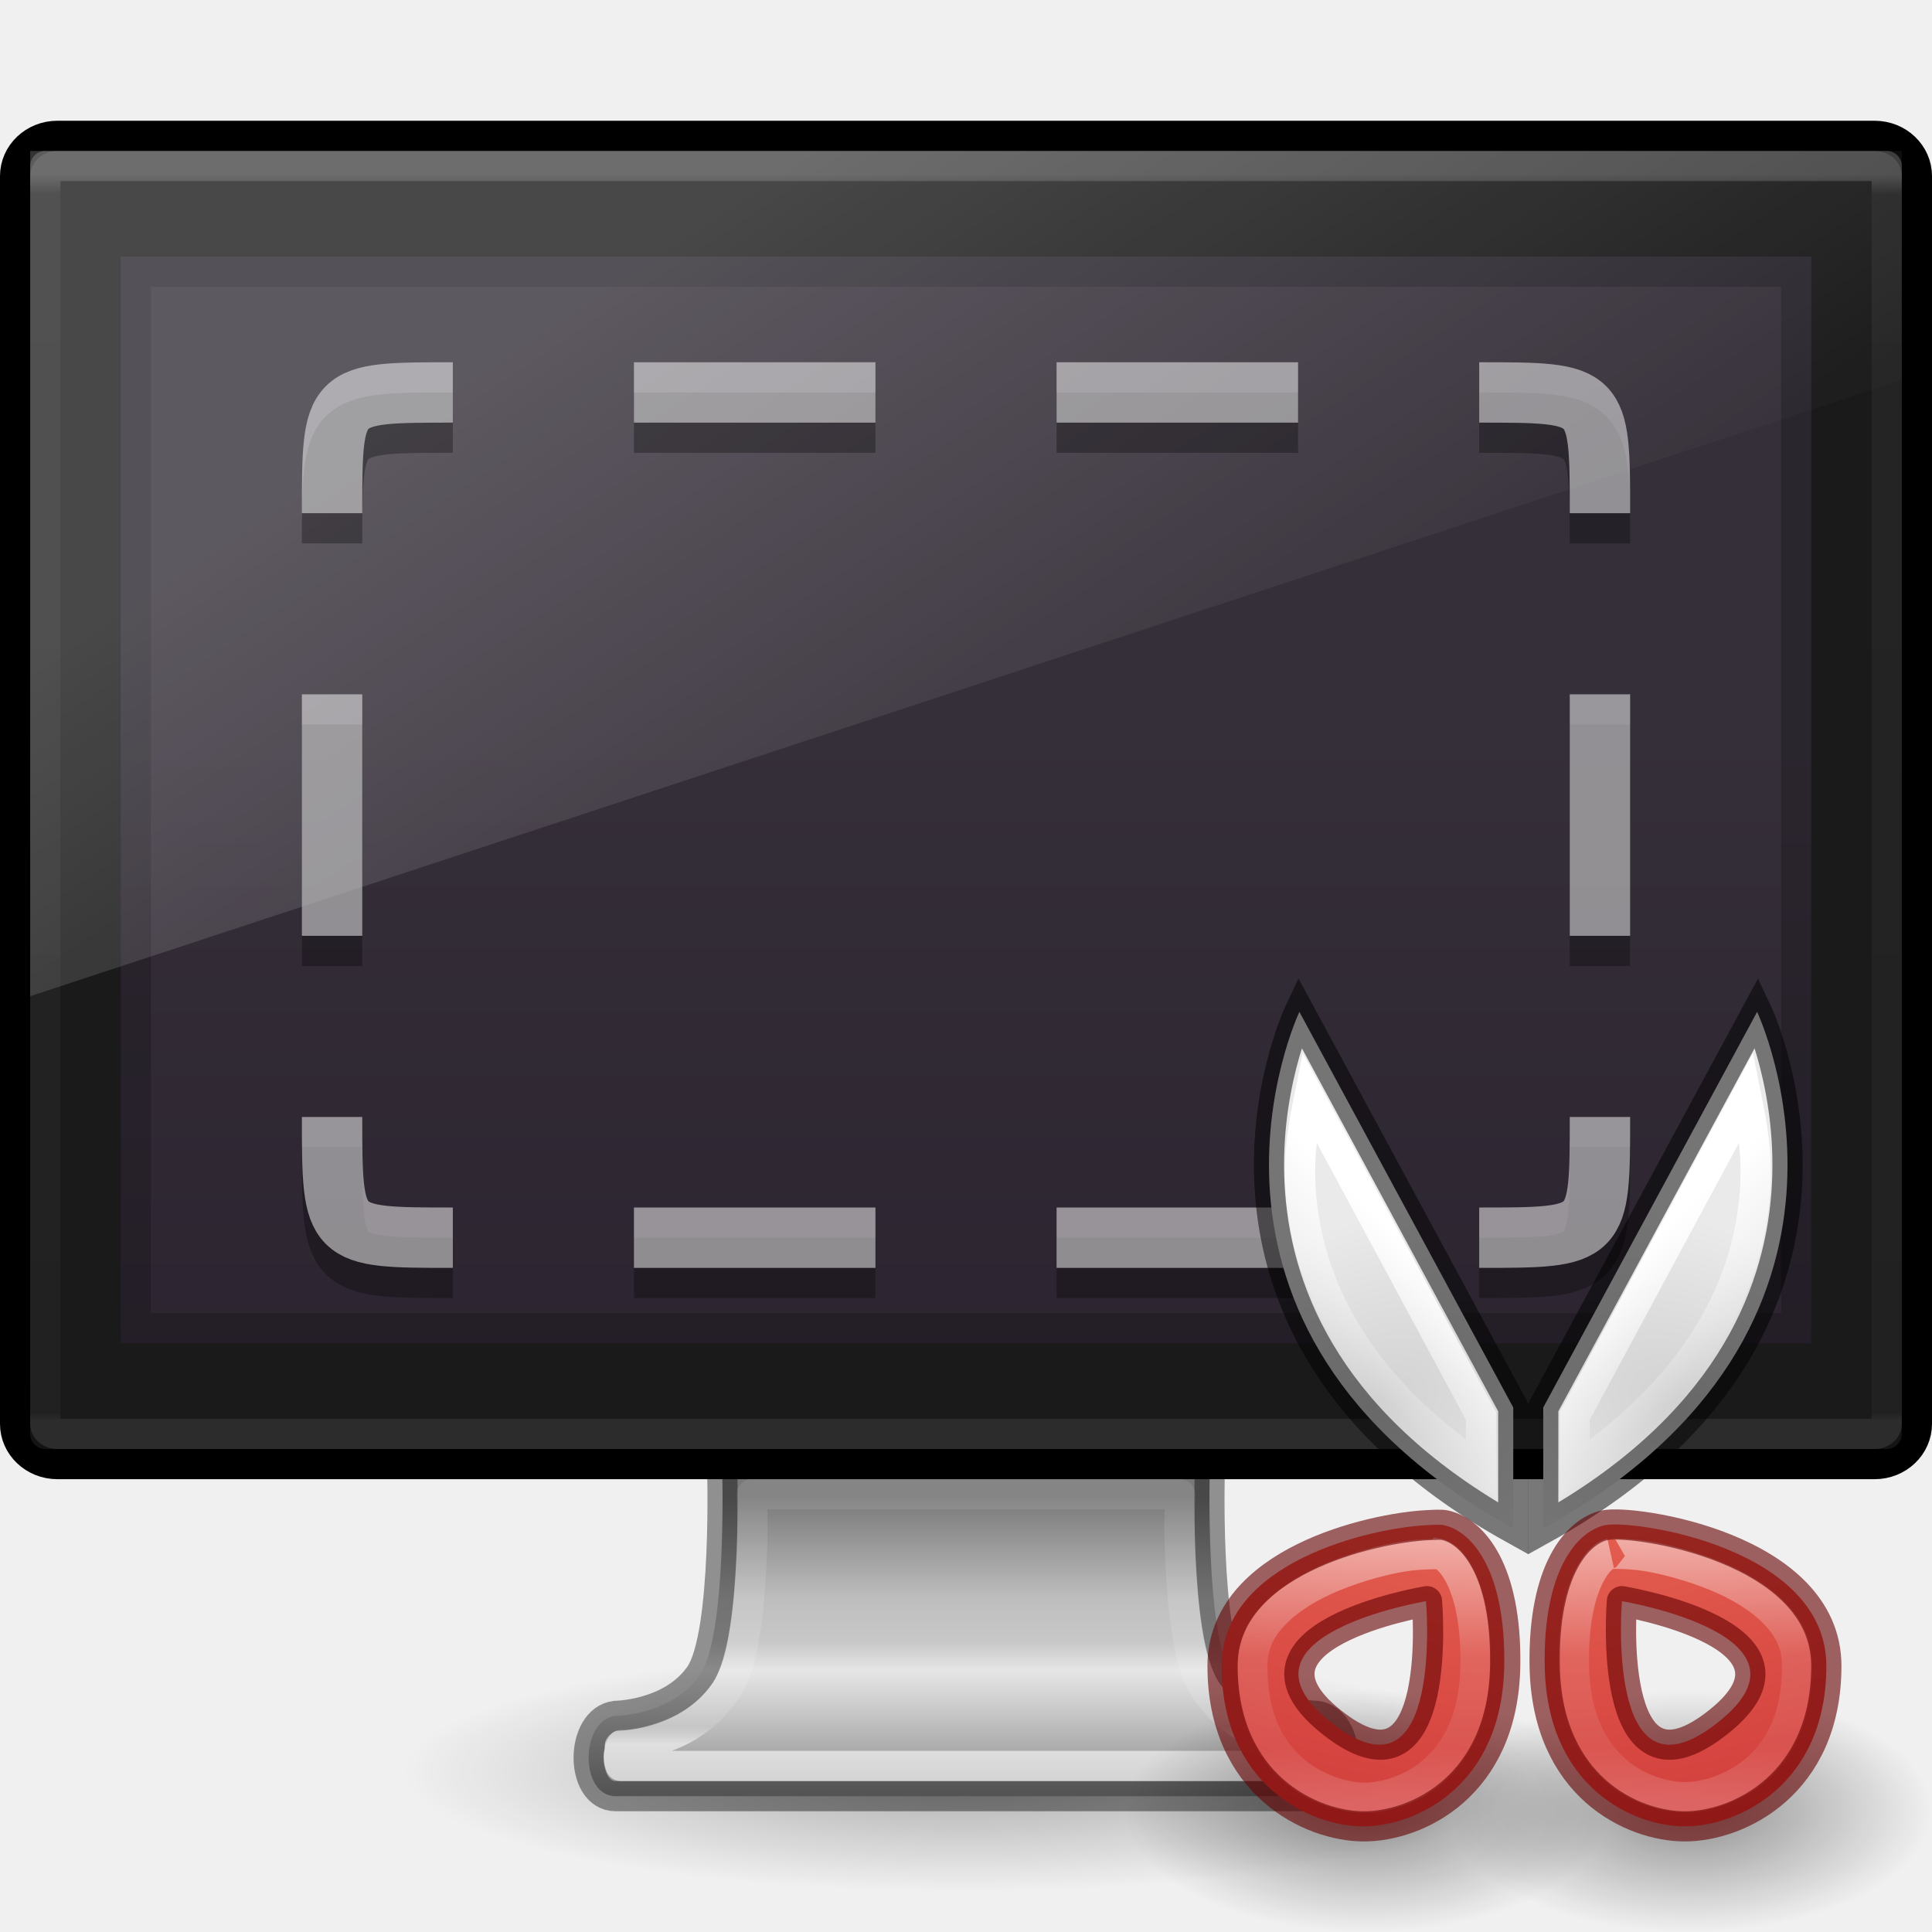
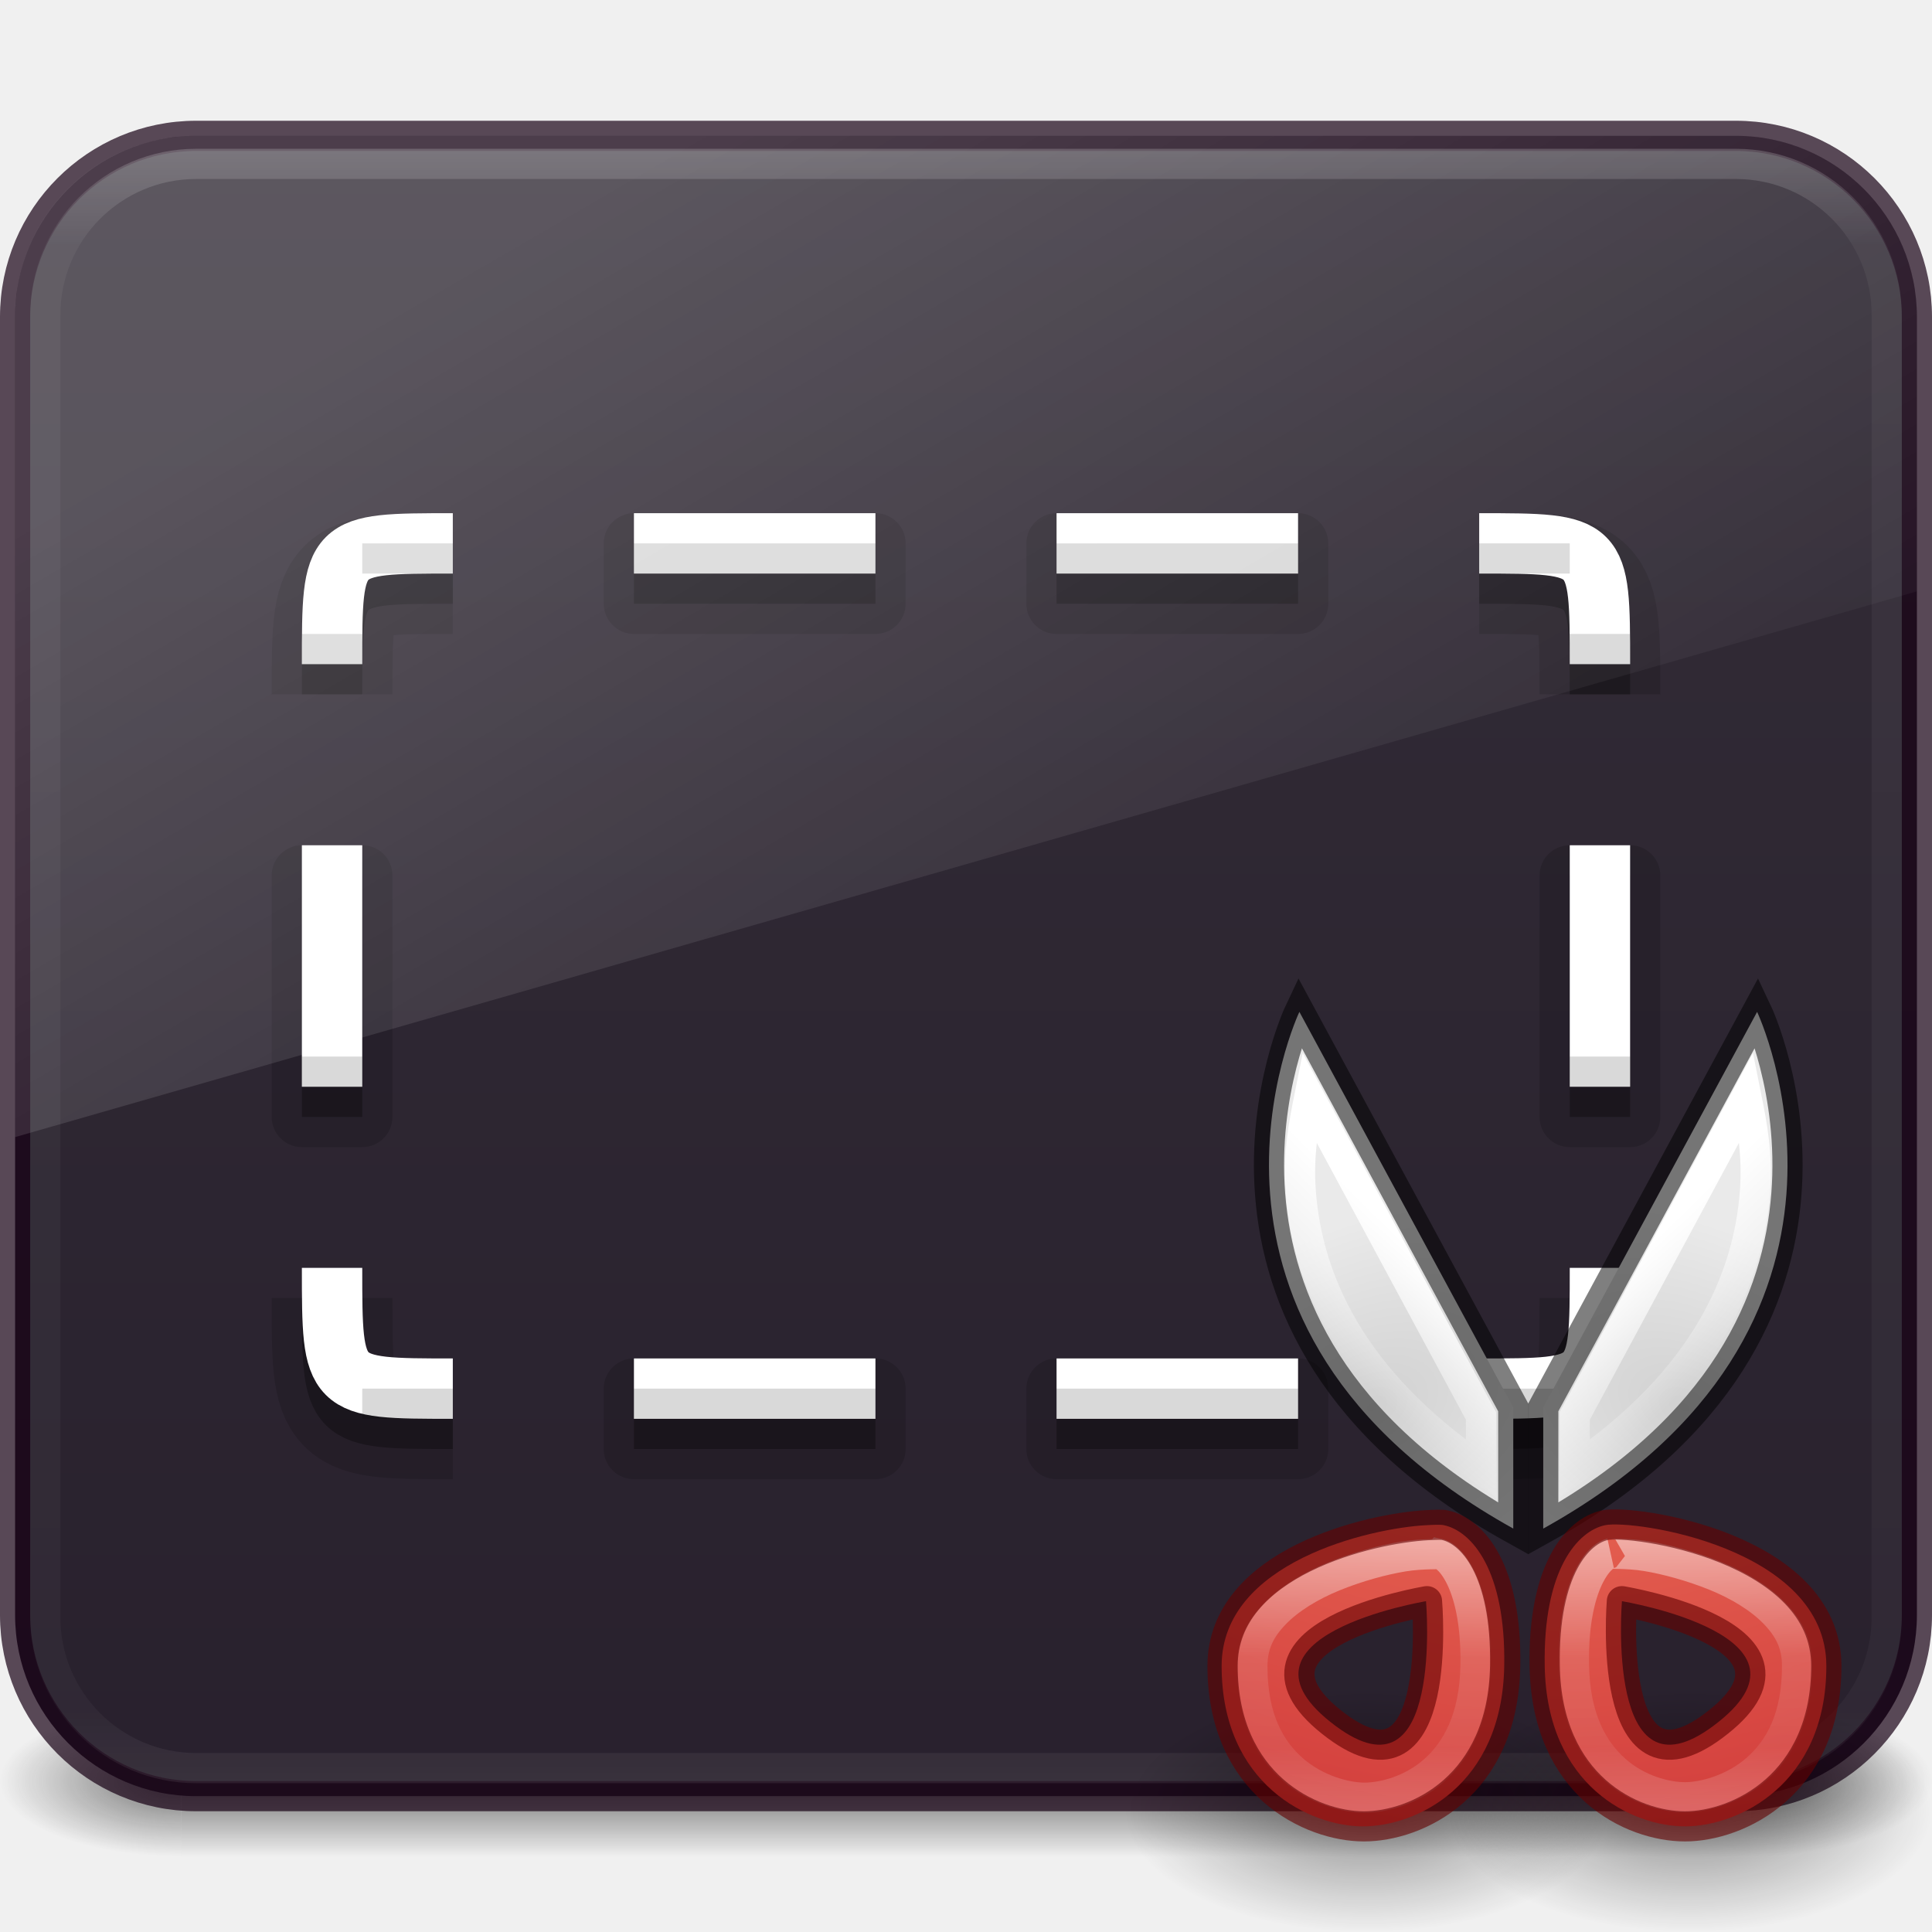
<svg xmlns="http://www.w3.org/2000/svg" xmlns:xlink="http://www.w3.org/1999/xlink" id="svg4569" height="64" width="64" version="1.0">
  <defs id="defs4571">
    <linearGradient id="linearGradient4917">
      <stop offset="0" style="stop-color:#ffffff;stop-opacity:1" id="stop4919" />
      <stop offset="0.444" style="stop-color:#ffffff;stop-opacity:0.235" id="stop4921" />
      <stop offset="0.778" style="stop-color:#ffffff;stop-opacity:0.157" id="stop4923" />
      <stop offset="1" style="stop-color:#ffffff;stop-opacity:0.392" id="stop4925" />
    </linearGradient>
    <linearGradient id="linearGradient4685">
      <stop offset="0" style="stop-color:#ffffff;stop-opacity:1" id="stop4687" />
      <stop offset="1" style="stop-color:#ffffff;stop-opacity:0" id="stop4689" />
    </linearGradient>
-     <linearGradient id="linearGradient4084">
-       <stop offset="0" style="stop-color:#ffffff;stop-opacity:1" id="stop4086" />
-       <stop offset="0.016" style="stop-color:#ffffff;stop-opacity:0.235" id="stop4088" />
-       <stop offset="0.993" style="stop-color:#ffffff;stop-opacity:0.157" id="stop4090" />
-       <stop offset="1" style="stop-color:#ffffff;stop-opacity:0.392" id="stop4092" />
-     </linearGradient>
-     <linearGradient id="linearGradient3912">
-       <stop offset="0" style="stop-color:#787878;stop-opacity:1" id="stop3914" />
-       <stop offset="0.35" style="stop-color:#bebebe;stop-opacity:1" id="stop3916" />
-       <stop offset="0.494" style="stop-color:#c8c8c8;stop-opacity:1" id="stop3918" />
-       <stop offset="0.589" style="stop-color:#e6e6e6;stop-opacity:1" id="stop3920" />
-       <stop offset="1" style="stop-color:#8c8c8c;stop-opacity:1" id="stop3922" />
-     </linearGradient>
-     <linearGradient id="linearGradient10691-1">
-       <stop offset="0" style="stop-color:#000000;stop-opacity:1" id="stop10693-3" />
-       <stop offset="1" style="stop-color:#000000;stop-opacity:0" id="stop10695-1" />
-     </linearGradient>
-     <linearGradient gradientTransform="matrix(1.311155,0,0,1.333703,-437.614,-66.53289)" gradientUnits="userSpaceOnUse" xlink:href="#linearGradient3912" id="linearGradient2451" y2="94.396" x2="361.106" y1="87.05" x1="361.106" />
-     <radialGradient gradientTransform="matrix(2.582401,0,0,0.5533716,14.69091,17.92982)" gradientUnits="userSpaceOnUse" xlink:href="#linearGradient10691-1" id="radialGradient2456" fy="73.616" fx="6.703" r="7.228" cy="73.616" cx="6.703" />
    <linearGradient id="outerBackgroundGradient-5-0">
      <stop offset="0" style="stop-color:#261e2b;stop-opacity:1" id="stop3864-8-6-4" />
      <stop offset="1" style="stop-color:#352f39;stop-opacity:1" id="stop3866-9-1-86" />
-     </linearGradient>
-     <linearGradient id="linearGradient3880">
-       <stop offset="0" style="stop-color:#ffffff;stop-opacity:1" id="stop3883" />
-       <stop offset="1" style="stop-color:#ffffff;stop-opacity:0" id="stop3885" />
-     </linearGradient>
-     <linearGradient gradientTransform="matrix(1.55,0,0,1.555555,-0.5500058,17.44445)" gradientUnits="userSpaceOnUse" xlink:href="#linearGradient3880" id="linearGradient3141" y2="12" x2="20" y1="-3" x1="10" />
-     <linearGradient gradientTransform="matrix(1.648649,0,0,1.135135,-7.56758,-0.7432308)" gradientUnits="userSpaceOnUse" xlink:href="#linearGradient4084" id="linearGradient3144" y2="42.121" x2="24" y1="5.753" x1="24" />
-     <linearGradient gradientTransform="matrix(1.4,0,0,1.565217,2.599995,21.02178)" gradientUnits="userSpaceOnUse" xlink:href="#outerBackgroundGradient-5-0" id="linearGradient3148" y2="2" x2="15" y1="24.619" x1="15" />
-     <linearGradient gradientTransform="matrix(1.216216,0,0,0.8378379,2.666359,14.97738)" gradientUnits="userSpaceOnUse" xlink:href="#linearGradient4054-5" id="linearGradient3152-7" y2="40.265" x2="25.005" y1="51.076" x1="25.005" />
-     <linearGradient id="linearGradient4054-5">
-       <stop offset="0" style="stop-color:#ffffff;stop-opacity:1" id="stop4056-0" />
-       <stop offset="0.063" style="stop-color:#ffffff;stop-opacity:0.235" id="stop4058-4" />
-       <stop offset="0.969" style="stop-color:#ffffff;stop-opacity:0.157" id="stop4060-4" />
-       <stop offset="1" style="stop-color:#ffffff;stop-opacity:0.392" id="stop4062-0" />
    </linearGradient>
    <linearGradient id="linearGradient3764">
      <stop offset="0" style="stop-color:#d1d1d1;stop-opacity:1" id="stop3766" />
      <stop offset="1" style="stop-color:#eaeaea;stop-opacity:1" id="stop3768" />
    </linearGradient>
    <linearGradient id="linearGradient8838">
      <stop offset="0" style="stop-color:#000000;stop-opacity:1" id="stop8840" />
      <stop offset="1" style="stop-color:#000000;stop-opacity:0" id="stop8842" />
    </linearGradient>
    <radialGradient gradientTransform="matrix(0.7549071,0,0,0.377588,8.702386,58.25133)" gradientUnits="userSpaceOnUse" xlink:href="#linearGradient8838" id="radialGradient4440" fy="4.625" fx="62.625" r="10.625" cy="4.625" cx="62.625" />
    <radialGradient gradientTransform="matrix(0.7549071,0,0,0.377588,-1.992131,58.25133)" gradientUnits="userSpaceOnUse" xlink:href="#linearGradient8838" id="radialGradient4443" fy="4.625" fx="62.625" r="10.625" cy="4.625" cx="62.625" />
    <linearGradient id="linearGradient4685-6">
      <stop offset="0" style="stop-color:#ffffff;stop-opacity:1" id="stop4687-7" />
      <stop offset="1" style="stop-color:#ffffff;stop-opacity:0" id="stop4689-3" />
    </linearGradient>
    <linearGradient id="linearGradient4917-1">
      <stop offset="0" style="stop-color:#ffffff;stop-opacity:1" id="stop4919-1" />
      <stop offset="0.444" style="stop-color:#ffffff;stop-opacity:0.235" id="stop4921-5" />
      <stop offset="0.778" style="stop-color:#ffffff;stop-opacity:0.157" id="stop4923-1" />
      <stop offset="1" style="stop-color:#ffffff;stop-opacity:0.392" id="stop4925-2" />
    </linearGradient>
    <linearGradient id="linearGradient3242-7">
      <stop id="stop3244-6" style="stop-color:#f89b7e;stop-opacity:1" offset="0" />
      <stop id="stop3246-7" style="stop-color:#e35d4f;stop-opacity:1" offset="0.262" />
      <stop id="stop3248-8" style="stop-color:#c6262e;stop-opacity:1" offset="0.661" />
      <stop id="stop3250-6" style="stop-color:#690b2c;stop-opacity:1" offset="1" />
    </linearGradient>
    <radialGradient r="3.527" fy="1039.7" fx="15" cy="1039.7" cx="15" gradientTransform="matrix(-0.7581161,-1.516762,-2.274322,1.137577,2421.339,-1113.363)" gradientUnits="userSpaceOnUse" id="radialGradient3125" xlink:href="#linearGradient3764" />
    <linearGradient y2="43" x2="59" y1="40" x1="56" gradientUnits="userSpaceOnUse" id="linearGradient3127" xlink:href="#linearGradient4685-6" />
    <radialGradient r="3.527" fy="1039.7" fx="15" cy="1039.7" cx="15" gradientTransform="matrix(0.7581161,-1.516762,2.274322,1.137577,-2320.005,-1113.363)" gradientUnits="userSpaceOnUse" id="radialGradient3129" xlink:href="#linearGradient3764" />
    <linearGradient y2="43" x2="59" y1="40" x1="56" gradientUnits="userSpaceOnUse" id="linearGradient3131" xlink:href="#linearGradient4685" />
    <radialGradient r="12.672" fy="9.994" fx="8.276" cy="9.994" cx="8.276" gradientTransform="matrix(0,3.561354,-4.372204,0,94.71793,9.730338)" gradientUnits="userSpaceOnUse" id="radialGradient3139" xlink:href="#linearGradient3242-7" />
    <linearGradient y2="72.33" x2="61.183" y1="64.032" x1="61.147" gradientTransform="matrix(1.036845,0,-0.00451336,1.084599,-6.11049,-18.44944)" gradientUnits="userSpaceOnUse" id="linearGradient3142" xlink:href="#linearGradient4917" />
    <linearGradient y2="72.33" x2="61.183" y1="64.032" x1="61.147" gradientTransform="matrix(1.036845,0,-0.00451336,1.084599,-6.11049,-18.44944)" gradientUnits="userSpaceOnUse" id="linearGradient3145" xlink:href="#linearGradient4917-1" />
+     <linearGradient x1="24" y1="5" x2="24" y2="43" id="linearGradient3381-5-4" xlink:href="#linearGradient3924-2-2-5-8" gradientUnits="userSpaceOnUse" gradientTransform="matrix(1.648649,0,0,1.436283,-7.567569,-2.470778)" />
+     <linearGradient id="linearGradient3924-2-2-5-8">
+       <stop id="stop3926-9-4-9-6" style="stop-color:#ffffff;stop-opacity:1" offset="0" />
+       <stop id="stop3928-9-8-6-5" style="stop-color:#ffffff;stop-opacity:0.235" offset="0.063" />
+       <stop id="stop3930-3-5-1-7" style="stop-color:#ffffff;stop-opacity:0.157" offset="0.951" />
+       <stop id="stop3932-8-0-4-8" style="stop-color:#ffffff;stop-opacity:0.392" offset="1" />
+     </linearGradient>
+     <linearGradient x1="25.058" y1="47.028" x2="25.058" y2="39.999" id="linearGradient6394" xlink:href="#linearGradient3702-501-757-8-4-1-1" gradientUnits="userSpaceOnUse" gradientTransform="matrix(1.857143,0,0,0.7142857,-12.57143,27.92857)" />
+     <linearGradient id="linearGradient3702-501-757-8-4-1-1">
+       <stop id="stop2895-8-9-9-1" style="stop-color:#181818;stop-opacity:0" offset="0" />
+       <stop id="stop2897-7-8-7-7" style="stop-color:#181818;stop-opacity:1" offset="0.5" />
+       <stop id="stop2899-4-5-1-5" style="stop-color:#181818;stop-opacity:0" offset="1" />
+     </linearGradient>
+     <radialGradient cx="4.993" cy="43.5" r="2.5" fx="4.993" fy="43.5" id="radialGradient3339-1-4" xlink:href="#linearGradient3688-464-309-9-2-4-2" gradientUnits="userSpaceOnUse" gradientTransform="matrix(2.404541,0,0,1,-18.01424,-102.5)" />
+     <linearGradient id="linearGradient3688-464-309-9-2-4-2">
+       <stop id="stop2889-7-9-6-9" style="stop-color:#181818;stop-opacity:1" offset="0" />
+       <stop id="stop2891-6-6-1-7" style="stop-color:#181818;stop-opacity:0" offset="1" />
+     </linearGradient>
+     <radialGradient cx="4.993" cy="43.5" r="2.5" fx="4.993" fy="43.5" id="radialGradient3337-2-2" xlink:href="#linearGradient3688-464-309-9-2-4-2" gradientUnits="userSpaceOnUse" gradientTransform="matrix(2.404541,0,0,1,45.98575,15.5)" />
+     <linearGradient xlink:href="#outerBackgroundGradient-5-0" id="linearGradient1272-6" gradientUnits="userSpaceOnUse" gradientTransform="matrix(2.333333,0,0,2.037037,-136.8048,-122.6762)" x1="18.567" y1="95.481" x2="18.567" y2="57.831" />
+     <linearGradient xlink:href="#linearGradient4685" id="linearGradient2019" gradientUnits="userSpaceOnUse" gradientTransform="matrix(2.458657,0,0,2.149871,-19.49175,21.19897)" x1="10" y1="-3" x2="20" y2="12" />
  </defs>
-   <path style="opacity:0.3;fill:url(#radialGradient2456);fill-opacity:1;fill-rule:nonzero;stroke:none;stroke-width:0.8;marker:none;visibility:visible;display:inline;overflow:visible" id="path2589" d="m 50.667,58.667 c 0,2.209 -8.357,4 -18.667,4 -10.309,0 -18.667,-1.791 -18.667,-4 0,-2.209 8.357,-4 18.667,-4 10.309,0 18.667,1.791 18.667,4 l 0,0 z" />
-   <path style="fill:url(#linearGradient2451);fill-opacity:1;fill-rule:nonzero;stroke:none;stroke-width:0.998;marker:none;visibility:visible;display:inline;overflow:visible;enable-background:new" id="rect1789" d="m 23.92,48.499 c 0,0 0.187,5.678 -0.744,7.001 -0.93,1.323 -2.782,1.339 -2.782,1.339 -1.188,0.139 -1.198,2.662 0,2.662 l 23.212,0 c 1.198,0 1.188,-2.524 0,-2.662 0,0 -1.851,-0.015 -2.782,-1.339 -0.93,-1.323 -0.744,-7.001 -0.744,-7.001 l -16.16,0 0,0 z" />
-   <rect style="fill:#1a1a1a;fill-opacity:1;stroke:#000000;stroke-width:1;stroke-linecap:round;stroke-linejoin:round;stroke-miterlimit:4;stroke-opacity:1;stroke-dasharray:none;stroke-dashoffset:0.5" id="rect2722" y="4.5" x="0.5" ry="1.333" rx="1.4" height="44" width="63" />
-   <path style="fill:url(#linearGradient3148);fill-opacity:1;stroke:none;display:inline" id="rect2722-0" d="m 4,8.5 56,0 0,36 -56,0 z" />
-   <path style="opacity:0.2;fill:#000000;fill-opacity:1;stroke:none;display:inline" id="path3942" d="m 4,8.5 0,36 56,0 0,-36 -56,0 z m 1,1 54,0 0,34 -54,0 0,-34 z" />
-   <rect style="opacity:0.2;fill:none;stroke:url(#linearGradient3144);stroke-width:1;stroke-linecap:round;stroke-linejoin:round;stroke-miterlimit:4;stroke-opacity:1;stroke-dasharray:none;stroke-dashoffset:0" id="rect6741" y="5.5" x="1.5" ry="0" rx="0" height="42" width="61" />
-   <path style="opacity:0.2;fill:url(#linearGradient3141);fill-opacity:1;stroke:none;display:inline" id="rect3872" d="M 1,5 1,33 63,12.583 63,5 z" />
-   <path style="opacity:0.4;color:#000000;fill:none;stroke:#000000;stroke-width:0.998;stroke-linecap:round;stroke-linejoin:round;stroke-miterlimit:4;stroke-opacity:1;stroke-dasharray:none;stroke-dashoffset:0.5;marker:none;visibility:visible;display:inline;overflow:visible;enable-background:new" id="rect1789-9" d="m 23.92,48.499 c 0,0 0.187,5.678 -0.744,7.001 -0.93,1.323 -2.782,1.339 -2.782,1.339 -1.188,0.139 -1.198,2.662 0,2.662 l 23.212,0 c 1.198,0 1.188,-2.524 0,-2.662 0,0 -1.851,-0.015 -2.782,-1.339 -0.93,-1.323 -0.744,-7.001 -0.744,-7.001 l -16.16,0 0,0 z" />
-   <path style="opacity:0.6;color:#000000;fill:none;stroke:url(#linearGradient3152-7);stroke-width:1;stroke-linecap:round;stroke-linejoin:round;stroke-miterlimit:4;stroke-opacity:1;stroke-dasharray:none;stroke-dashoffset:0;marker:none;visibility:visible;display:inline;overflow:visible;enable-background:accumulate" id="path4043" d="m 24.906,49.5 c 0.011,0.552 0.043,0.95 0,2.031 C 24.874,52.347 24.808,53.221 24.688,54 24.567,54.779 24.436,55.443 24,56.062 c -1.194,1.698 -3.116,1.749 -3.406,1.75 -0.035,0.061 -0.093,0.236 -0.094,0.406 -2.61e-4,0.137 0.041,0.224 0.062,0.281 l 22.875,0 c 0.022,-0.057 0.063,-0.144 0.062,-0.281 -3.15e-4,-0.17 -0.058,-0.346 -0.094,-0.406 C 43.116,57.811 41.194,57.76 40,56.062 39.564,55.443 39.433,54.779 39.312,54 c -0.12,-0.779 -0.186,-1.653 -0.219,-2.469 -0.043,-1.081 -0.011,-1.479 0,-2.031 l -14.188,0 z m 18.5,8.312 c -0.035,-0.06 0.014,0.026 0.062,0.031 l 0,-0.031 c -0.005,3.2e-5 -0.055,2.9e-5 -0.062,0 z m -22.812,0 c -0.007,2.9e-5 -0.057,3.2e-5 -0.062,0 -3.58e-4,-2e-6 3.46e-4,0.031 0,0.031 0.048,-0.006 0.098,-0.092 0.062,-0.031 z" />
+   <g id="g3494">
+     <rect style="opacity:0.6;fill:url(#radialGradient3337-2-2);fill-opacity:1;stroke:none;stroke-width:1.062" id="rect2801-5-5-7-9" y="56.5" x="58" height="5" width="6" />
+     <rect style="opacity:0.6;fill:url(#radialGradient3339-1-4);fill-opacity:1;stroke:none;stroke-width:1.062" id="rect3696-3-0-3-7" transform="scale(-1)" y="-61.5" x="-6" height="5" width="6" />
+     <rect style="opacity:0.6;fill:url(#linearGradient6394);fill-opacity:1;stroke:none;stroke-width:1.062" id="rect3700-5-6-8-4" y="56.5" x="6" height="5" width="52" />
+   </g>
+   <rect style="color:#000000;display:inline;overflow:visible;visibility:visible;fill:url(#linearGradient1272-6);fill-opacity:1;fill-rule:nonzero;stroke:#170014;stroke-width:1;stroke-opacity:0.7;marker:none;enable-background:accumulate;font-variation-settings:normal;opacity:1;vector-effect:none;stroke-linecap:butt;stroke-linejoin:miter;stroke-miterlimit:4;stroke-dasharray:none;stroke-dashoffset:0;-inkscape-stroke:none;stop-color:#000000;stop-opacity:1" id="rect5505-21-1-5" y="4.5" x="0.5" ry="6" rx="6" height="55" width="63" />
+   <rect style="opacity:0.2;fill:none;stroke:url(#linearGradient3381-5-4);stroke-width:1;stroke-linecap:round;stroke-linejoin:round;stroke-miterlimit:4;stroke-dasharray:none;stroke-dashoffset:0;stroke-opacity:1" id="rect6741-5-0-2-3-6" y="5.429" x="1.5" ry="5" height="53.142" width="61" rx="5" />
+   <g id="g2822" transform="translate(0,-0.9997523)" style="opacity:0.15">
+     <path id="path2387-7-3" style="fill:none;stroke:#000000;stroke-width:4;stroke-linecap:butt;stroke-linejoin:miter;stroke-miterlimit:4;stroke-dasharray:none;stroke-opacity:1" d="m 15,20 c -4,0 -4,0 -4,4 m 0,20 c 0,4 0,4 4,4 m 38,-24 c 0,-4 0,-4 -4,-4 m 0,28 c 4,0 4,0 4,-4" />
+     <path id="path4577-1" style="fill:#000000;fill-opacity:1;fill-rule:evenodd;stroke:none" d="m 21,16 a 1,1 0 0 0 -1,1 v 2 a 1,1 0 0 0 1,1 h 8 a 1,1 0 0 0 1,-1 v -2 a 1,1 0 0 0 -1,-1 z m 14,0 a 1,1 0 0 0 -1,1 v 2 a 1,1 0 0 0 1,1 h 8 a 1,1 0 0 0 1,-1 V 17 A 1,1 0 0 0 43,16 Z M 10,27 a 1,1 0 0 0 -1,1 v 8 a 1,1 0 0 0 1,1 h 2 a 1,1 0 0 0 1,-1 v -8 a 1,1 0 0 0 -1,-1 z m 42,0 a 1,1 0 0 0 -1,1 v 8 a 1,1 0 0 0 1,1 h 2 a 1,1 0 0 0 1,-1 V 28 A 1,1 0 0 0 54,27 Z M 21,44 a 1,1 0 0 0 -1,1 v 2 a 1,1 0 0 0 1,1 h 8 a 1,1 0 0 0 1,-1 v -2 a 1,1 0 0 0 -1,-1 z m 14,0 a 1,1 0 0 0 -1,1 v 2 a 1,1 0 0 0 1,1 h 8 a 1,1 0 0 0 1,-1 v -2 a 1,1 0 0 0 -1,-1 z" transform="translate(0,2)" />
+   </g>
+   <g style="opacity:0.3;fill:#000000" id="g4587-1" transform="translate(0.395366,7.163307)">
+     <path style="fill:none;stroke:#000000;stroke-width:2;stroke-linecap:butt;stroke-linejoin:miter;stroke-miterlimit:4;stroke-dasharray:none;stroke-opacity:1" id="path4585-4" d="m 48.605,39.837 c 4,0 4,0 4,-4" />
+     <path style="fill:none;stroke:#000000;stroke-width:2;stroke-linecap:butt;stroke-linejoin:miter;stroke-miterlimit:4;stroke-dasharray:none;stroke-opacity:1" id="path4583-2" d="m 52.605,15.837 c 0,-4 0,-4 -4,-4" />
+     <path style="fill:none;stroke:#000000;stroke-width:2;stroke-linecap:butt;stroke-linejoin:miter;stroke-miterlimit:4;stroke-dasharray:none;stroke-opacity:1" id="path4581-8" d="m 10.605,35.837 c 0,4 0,4 4,4" />
+     <path style="fill:none;stroke:#000000;stroke-width:2;stroke-linecap:butt;stroke-linejoin:miter;stroke-miterlimit:4;stroke-dasharray:none;stroke-opacity:1" id="path2387-7-9" d="m 14.605,11.837 c -4,0 -4,0 -4,4" />
+     <path style="fill:#000000;fill-opacity:1;fill-rule:evenodd;stroke:none" id="path4577-3" d="m 51.605,21.837 h 2 v 8 h -2 z" />
+     <path style="fill:#000000;fill-opacity:1;fill-rule:evenodd;stroke:none" id="path4573-8" d="m 28.605,38.837 v 2 h -8 v -2 z" />
+     <path style="fill:#000000;fill-opacity:1;fill-rule:evenodd;stroke:none" id="path4571-8" d="m 42.605,38.837 v 2 h -8 v -2 z" />
+     <path style="fill:#000000;fill-opacity:1;fill-rule:evenodd;stroke:none" id="path4567-7" d="M 11.605,29.837 H 9.605 v -8 h 2 z" />
+     <path style="fill:#000000;fill-opacity:1;fill-rule:evenodd;stroke:none" id="path4565-7" d="m 34.605,12.837 v -2 h 8 v 2 z" />
+     <path style="fill:#000000;fill-opacity:1;fill-rule:evenodd;stroke:none" id="path2385-7" d="m 20.605,12.837 v -2 h 8 v 2 z" />
+   </g>
+   <path id="path2387-7" style="opacity:1;fill:none;stroke:#ffffff;stroke-width:2;stroke-linecap:butt;stroke-linejoin:miter;stroke-miterlimit:4;stroke-dasharray:none;stroke-opacity:1" d="m 15,18 c -4,0 -4,0 -4,4 m 0,20 c 0,4 0,4 4,4 m 38,-24 c 0,-4 0,-4 -4,-4 m 0,28 c 4,0 4,0 4,-4" />
+   <path id="path4577" style="opacity:1;fill:#ffffff;fill-opacity:1;fill-rule:evenodd;stroke:none" d="M 21 17 L 21 19 L 29 19 L 29 17 L 21 17 z M 35 17 L 35 19 L 43 19 L 43 17 L 35 17 z M 10 28 L 10 36 L 12 36 L 12 28 L 10 28 z M 52 28 L 52 36 L 54 36 L 54 28 L 52 28 z M 21 45 L 21 47 L 29 47 L 29 45 L 21 45 z M 35 45 L 35 47 L 43 47 L 43 45 L 35 45 z " />
+   <path id="rect2978" style="font-variation-settings:normal;opacity:0.15;fill:#000000;fill-opacity:1;stroke:none;stroke-width:4;stroke-linecap:butt;stroke-linejoin:miter;stroke-miterlimit:4;stroke-dasharray:none;stroke-dashoffset:0;stroke-opacity:0.7;marker:none;stop-color:#000000;stop-opacity:1" d="M 12 18 L 12 19 L 15 19 L 15 18 L 12 18 z M 21 18 L 21 19 L 29 19 L 29 18 L 21 18 z M 35 18 L 35 19 L 43 19 L 43 18 L 35 18 z M 49 18 L 49 19 L 52 19 L 52 18 L 49 18 z M 10 21 L 10 22 L 12 22 L 12 21 L 10 21 z M 52 21 L 52 22 L 54 22 L 54 21 L 52 21 z M 10 35 L 10 36 L 12 36 L 12 35 L 10 35 z M 52 35 L 52 36 L 54 36 L 54 35 L 52 35 z M 12 46 L 12 47 L 15 47 L 15 46 L 12 46 z M 21 46 L 21 47 L 29 47 L 29 46 L 21 46 z M 35 46 L 35 47 L 43 47 L 43 46 L 35 46 z M 49 46 L 49 47 L 52 47 L 52 46 L 49 46 z " />
  <path style="opacity:0.4;fill:url(#radialGradient4443);fill-opacity:1;fill-rule:evenodd;stroke:none;stroke-width:1;marker:none;visibility:visible;display:inline;overflow:visible" id="path8836" d="m 53.305,59.998 c 0,2.216 -3.591,4.012 -8.021,4.012 -4.43,0 -8.021,-1.796 -8.021,-4.012 0,-2.216 3.591,-4.012 8.021,-4.012 4.43,0 8.021,1.796 8.021,4.012 l 0,0 z" />
-   <g style="opacity:0.3;fill:#000000" id="g4587-1" transform="translate(0.3953654,2.163248)">
-     <path style="fill:none;stroke:#000000;stroke-width:2;stroke-linecap:butt;stroke-linejoin:miter;stroke-miterlimit:4;stroke-opacity:1;stroke-dasharray:none" id="path4585-4" d="m 48.605,39.837 c 4,0 4,0 4,-4" />
-     <path style="fill:none;stroke:#000000;stroke-width:2;stroke-linecap:butt;stroke-linejoin:miter;stroke-miterlimit:4;stroke-opacity:1;stroke-dasharray:none" id="path4583-2" d="m 52.605,15.837 c 0,-4 0,-4 -4,-4" />
-     <path style="fill:none;stroke:#000000;stroke-width:2;stroke-linecap:butt;stroke-linejoin:miter;stroke-miterlimit:4;stroke-opacity:1;stroke-dasharray:none" id="path4581-8" d="m 10.605,35.837 c 0,4 0,4 4,4" />
-     <path style="fill:none;stroke:#000000;stroke-width:2;stroke-linecap:butt;stroke-linejoin:miter;stroke-miterlimit:4;stroke-opacity:1;stroke-dasharray:none" id="path2387-7-9" d="m 14.605,11.837 c -4,0 -4,0 -4,4" />
-     <path style="fill:#000000;fill-opacity:1;fill-rule:evenodd;stroke:none" id="path4577-3" d="m 51.605,21.837 2,0 0,8 -2,0 z" />
-     <path style="fill:#000000;fill-opacity:1;fill-rule:evenodd;stroke:none" id="path4573-8" d="m 28.605,38.837 0,2 -8,0 0,-2 z" />
-     <path style="fill:#000000;fill-opacity:1;fill-rule:evenodd;stroke:none" id="path4571-8" d="m 42.605,38.837 0,2 -8,0 0,-2 z" />
-     <path style="fill:#000000;fill-opacity:1;fill-rule:evenodd;stroke:none" id="path4567-7" d="m 11.605,29.837 -2,0 0,-8 2,0 z" />
-     <path style="fill:#000000;fill-opacity:1;fill-rule:evenodd;stroke:none" id="path4565-7" d="m 34.605,12.837 0,-2 8,0 0,2 z" />
-     <path style="fill:#000000;fill-opacity:1;fill-rule:evenodd;stroke:none" id="path2385-7" d="m 20.605,12.837 0,-2 8,0 0,2 z" />
-   </g>
-   <g style="opacity:0.5" id="g4587" transform="translate(0.3953654,1.163248)">
-     <path style="fill:none;stroke:#ffffff;stroke-width:2;stroke-linecap:butt;stroke-linejoin:miter;stroke-miterlimit:4;stroke-opacity:1;stroke-dasharray:none" id="path4585" d="m 48.605,39.837 c 4,0 4,0 4,-4" />
-     <path style="fill:none;stroke:#ffffff;stroke-width:2;stroke-linecap:butt;stroke-linejoin:miter;stroke-miterlimit:4;stroke-opacity:1;stroke-dasharray:none" id="path4583" d="m 52.605,15.837 c 0,-4 0,-4 -4,-4" />
-     <path style="fill:none;stroke:#ffffff;stroke-width:2;stroke-linecap:butt;stroke-linejoin:miter;stroke-miterlimit:4;stroke-opacity:1;stroke-dasharray:none" id="path4581" d="m 10.605,35.837 c 0,4 0,4 4,4" />
-     <path style="fill:none;stroke:#ffffff;stroke-width:2;stroke-linecap:butt;stroke-linejoin:miter;stroke-miterlimit:4;stroke-opacity:1;stroke-dasharray:none" id="path2387-7" d="m 14.605,11.837 c -4,0 -4,0 -4,4" />
-     <path style="fill:#ffffff;fill-opacity:1;fill-rule:evenodd;stroke:none" id="path4577" d="m 51.605,21.837 2,0 0,8 -2,0 z" />
-     <path style="fill:#ffffff;fill-opacity:1;fill-rule:evenodd;stroke:none" id="path4573" d="m 28.605,38.837 0,2 -8,0 0,-2 z" />
-     <path style="fill:#ffffff;fill-opacity:1;fill-rule:evenodd;stroke:none" id="path4571" d="m 42.605,38.837 0,2 -8,0 0,-2 z" />
-     <path style="fill:#ffffff;fill-opacity:1;fill-rule:evenodd;stroke:none" id="path4567" d="m 11.605,29.837 -2,0 0,-8 2,0 z" />
-     <path style="fill:#ffffff;fill-opacity:1;fill-rule:evenodd;stroke:none" id="path4565" d="m 34.605,12.837 0,-2 8,0 0,2 z" />
-     <path style="fill:#ffffff;fill-opacity:1;fill-rule:evenodd;stroke:none" id="path2385" d="m 20.605,12.837 0,-2 8,0 0,2 z" />
-   </g>
  <path style="opacity:0.4;fill:url(#radialGradient4440);fill-opacity:1;fill-rule:evenodd;stroke:none;stroke-width:1;marker:none;visibility:visible;display:inline;overflow:visible" id="path4007" d="m 63.999,59.998 c 0,2.216 -3.591,4.012 -8.021,4.012 -4.43,0 -8.021,-1.796 -8.021,-4.012 0,-2.216 3.591,-4.012 8.021,-4.012 4.43,0 8.021,1.796 8.021,4.012 l 0,0 z" />
  <g transform="translate(-0.178317,0)" id="g3115">
    <g id="g3106" transform="translate(0.272999,0)">
      <path style="fill:url(#radialGradient3125);fill-opacity:1;stroke:none" id="path3782" d="M 50.034,46.625 42.949,33.519 c 0,0 -4.946,10.431 7.085,17.117 z" />
      <path transform="matrix(-1,0,0,1,101.3083,0)" style="fill:none;stroke:url(#linearGradient3127);stroke-width:1px;stroke-linecap:butt;stroke-linejoin:miter;stroke-opacity:1" id="path4683-6" d="m 58.031,36.344 -5.688,10.562 0,1.75 C 56.705,45.684 58.099,42.311 58.312,39.5 58.409,38.238 58.213,37.251 58.031,36.344 z" />
      <path style="opacity:0.5;fill:none;stroke:#000000;stroke-width:1px;stroke-linecap:butt;stroke-linejoin:miter;stroke-opacity:1" id="path3782-0" d="M 50.034,46.625 42.949,33.519 c 0,0 -4.946,10.431 7.085,17.117 z" />
    </g>
    <g id="g3101">
      <path style="fill:url(#radialGradient3129);fill-opacity:1;stroke:none" id="path2990" d="m 51.3,46.625 7.085,-13.105 c 0,0 4.946,10.431 -7.085,17.117 z" />
      <path style="fill:none;stroke:url(#linearGradient3131);stroke-width:1px;stroke-linecap:butt;stroke-linejoin:miter;stroke-opacity:1" id="path4683" d="m 58.031,36.344 -5.688,10.562 0,1.75 C 56.705,45.684 58.099,42.311 58.312,39.5 58.409,38.238 58.213,37.251 58.031,36.344 z" />
      <path style="opacity:0.5;fill:none;stroke:#000000;stroke-width:1px;stroke-linecap:butt;stroke-linejoin:miter;stroke-opacity:1" id="path2990-3" d="m 51.3,46.625 7.085,-13.105 c 0,0 4.946,10.431 -7.085,17.117 z" />
    </g>
  </g>
  <g transform="matrix(0.9984435,0,0,0.9944708,-0.06254414,0.1791281)" id="g3133">
    <path style="color:#000000;fill:url(#radialGradient3139);fill-opacity:1;fill-rule:nonzero;stroke:none;stroke-width:1;marker:none;visibility:visible;display:inline;overflow:visible;enable-background:accumulate" d="m 47.375,50.625 c -1.845,0.098 -6.781,1.226 -6.781,4.688 0,3.956 2.933,5.344 4.688,5.344 1.755,0 4.619,-1.332 4.688,-5.344 0.054,-3.198 -1.085,-4.491 -2,-4.688 -0.114,-0.025 -0.33,-0.014 -0.594,0 z m 5.938,0 c -0.915,0.197 -2.054,1.49 -2,4.688 0.068,4.011 2.902,5.344 4.656,5.344 1.755,0 4.688,-1.387 4.688,-5.344 0,-3.957 -6.428,-4.884 -7.344,-4.688 z m -5.938,2.531 c 0,0 0.594,6.842 -3,4.156 -3.996,-2.987 3,-4.156 3,-4.156 z m 6.5,0 c 0,0 7.027,1.169 3.031,4.156 C 53.313,59.999 53.875,53.156 53.875,53.156 z" id="path3788" />
    <path d="m 53.5,51.562 c -0.114,0.025 -0.395,0.161 -0.688,0.719 -0.293,0.558 -0.556,1.518 -0.531,3 0.03,1.781 0.635,2.841 1.375,3.5 0.74,0.659 1.679,0.906 2.312,0.906 0.623,0 1.618,-0.269 2.375,-0.938 0.757,-0.669 1.344,-1.697 1.344,-3.438 0,-0.728 -0.266,-1.248 -0.75,-1.75 -0.484,-0.502 -1.192,-0.933 -1.969,-1.25 C 56.192,51.996 55.357,51.767 54.688,51.656 54.018,51.545 53.35,51.595 53.5,51.562 z" id="path4799" style="opacity:0.5;color:#000000;fill:none;stroke:url(#linearGradient3142);stroke-width:1.004;stroke-linecap:butt;stroke-linejoin:miter;stroke-miterlimit:4;stroke-opacity:1;stroke-dasharray:none;stroke-dashoffset:0;marker:none;visibility:visible;display:inline;overflow:visible;enable-background:accumulate" />
    <path d="m 53.469,51.562 c -0.114,0.025 -0.395,0.161 -0.688,0.719 -0.293,0.558 -0.556,1.518 -0.531,3 0.03,1.781 0.635,2.841 1.375,3.5 0.74,0.659 1.679,0.906 2.312,0.906 0.623,0 1.618,-0.269 2.375,-0.938 0.757,-0.669 1.344,-1.697 1.344,-3.438 0,-0.728 -0.266,-1.248 -0.75,-1.75 -0.484,-0.502 -1.192,-0.933 -1.969,-1.25 -0.777,-0.317 -1.612,-0.545 -2.281,-0.656 -0.669,-0.111 -1.337,-0.062 -1.188,-0.094 z" id="path4799-4" style="opacity:0.5;color:#000000;fill:none;stroke:url(#linearGradient3145);stroke-width:1.004;stroke-linecap:butt;stroke-linejoin:miter;stroke-miterlimit:4;stroke-opacity:1;stroke-dasharray:none;stroke-dashoffset:0;marker:none;visibility:visible;display:inline;overflow:visible;enable-background:accumulate" transform="matrix(-1,0,0,1,101.2684,0.0140868)" />
    <path style="opacity:0.6;color:#000000;fill:none;stroke:#640000;stroke-width:1.004;stroke-linecap:round;stroke-linejoin:round;stroke-miterlimit:4;stroke-opacity:1;stroke-dasharray:none;stroke-dashoffset:0;marker:none;visibility:visible;display:inline;overflow:visible;enable-background:accumulate" d="m 47.406,50.625 c -1.845,0.098 -6.781,1.226 -6.781,4.688 0,3.956 2.933,5.344 4.688,5.344 1.755,0 4.619,-1.332 4.688,-5.344 0.054,-3.198 -1.085,-4.491 -2,-4.688 -0.114,-0.025 -0.33,-0.014 -0.594,0 z m 5.906,0 c -0.915,0.197 -2.054,1.49 -2,4.688 0.068,4.011 2.902,5.344 4.656,5.344 1.755,0 4.688,-1.387 4.688,-5.344 0,-3.957 -6.428,-4.884 -7.344,-4.688 z m -5.906,2.531 c 0,0 0.594,6.842 -3,4.156 -3.996,-2.987 3,-4.156 3,-4.156 z m 6.469,0 c 0,0 7.027,1.169 3.031,4.156 C 53.313,59.999 53.875,53.156 53.875,53.156 z" id="path3788-4" />
  </g>
+   <path id="rect3872-3-2" style="display:inline;opacity:0.2;fill:url(#linearGradient2019);fill-opacity:1;stroke:none;stroke-width:1.334" d="M 6.5 4.5 C 3.176 4.5 0.5 7.176 0.5 10.5 L 0.5 37.668 L 63.5 19.59 L 63.5 10.5 C 63.5 7.176 60.824 4.5 57.5 4.5 L 6.5 4.5 z " />
</svg>
